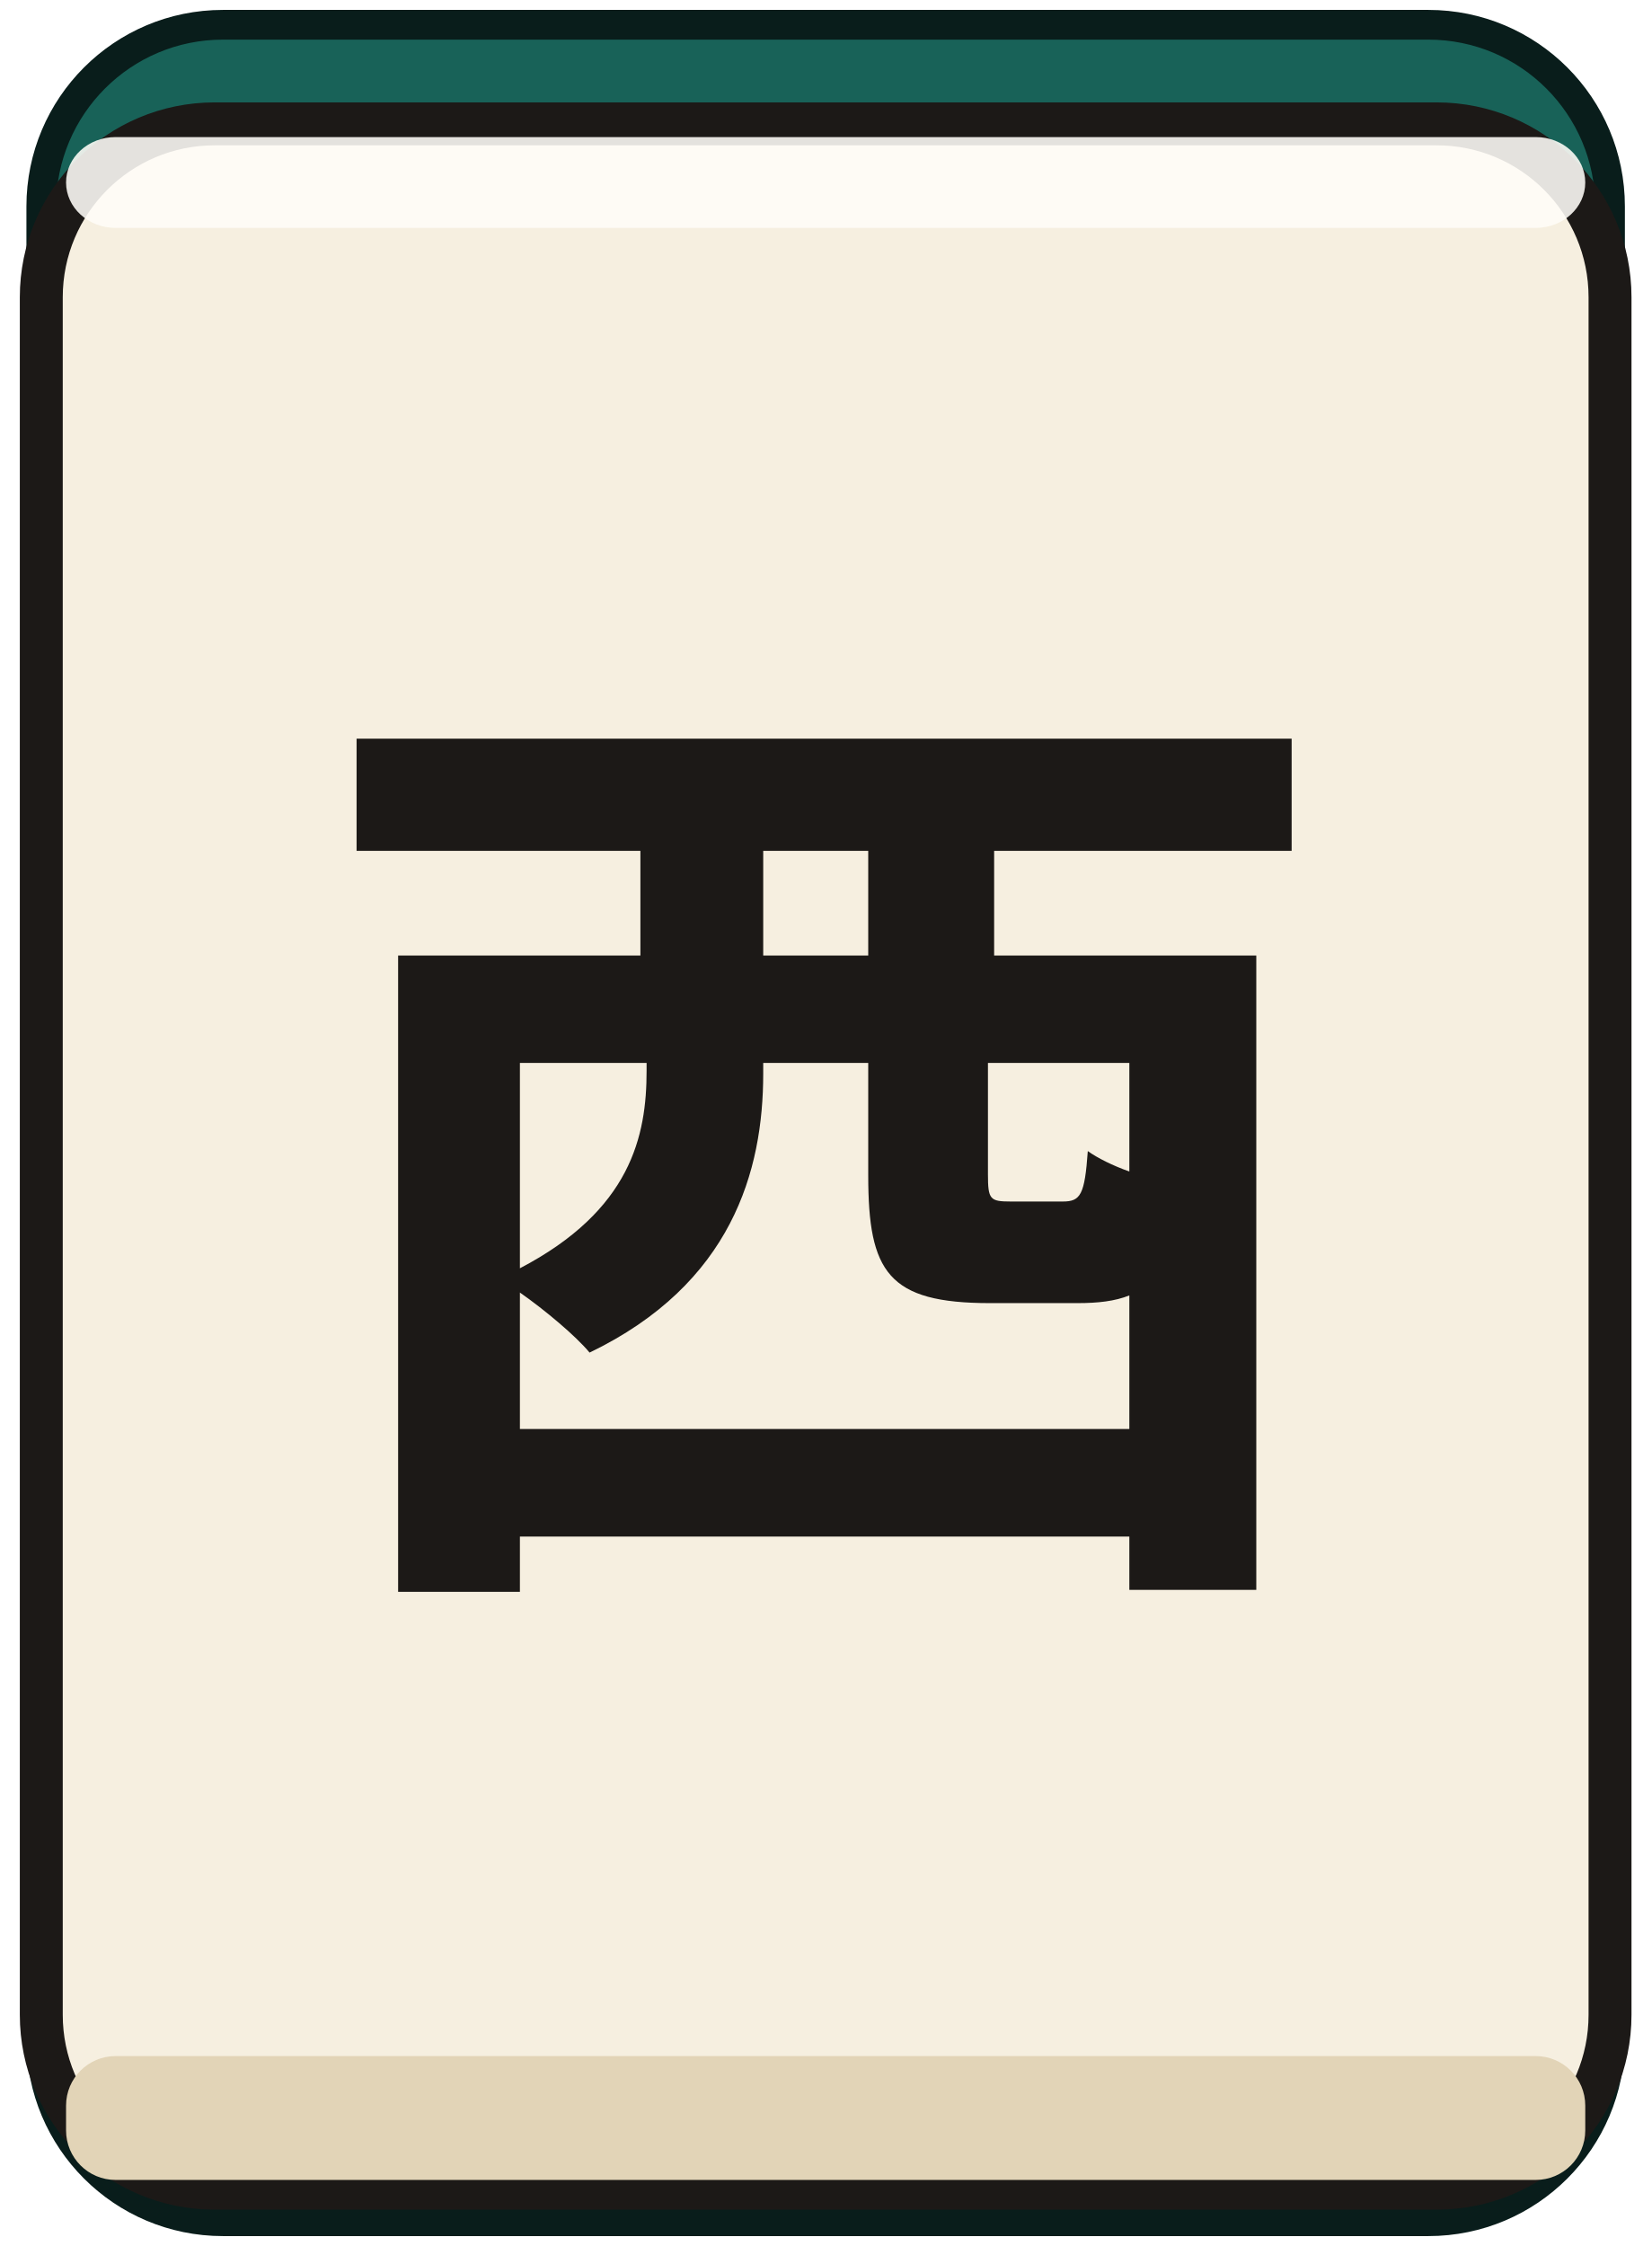
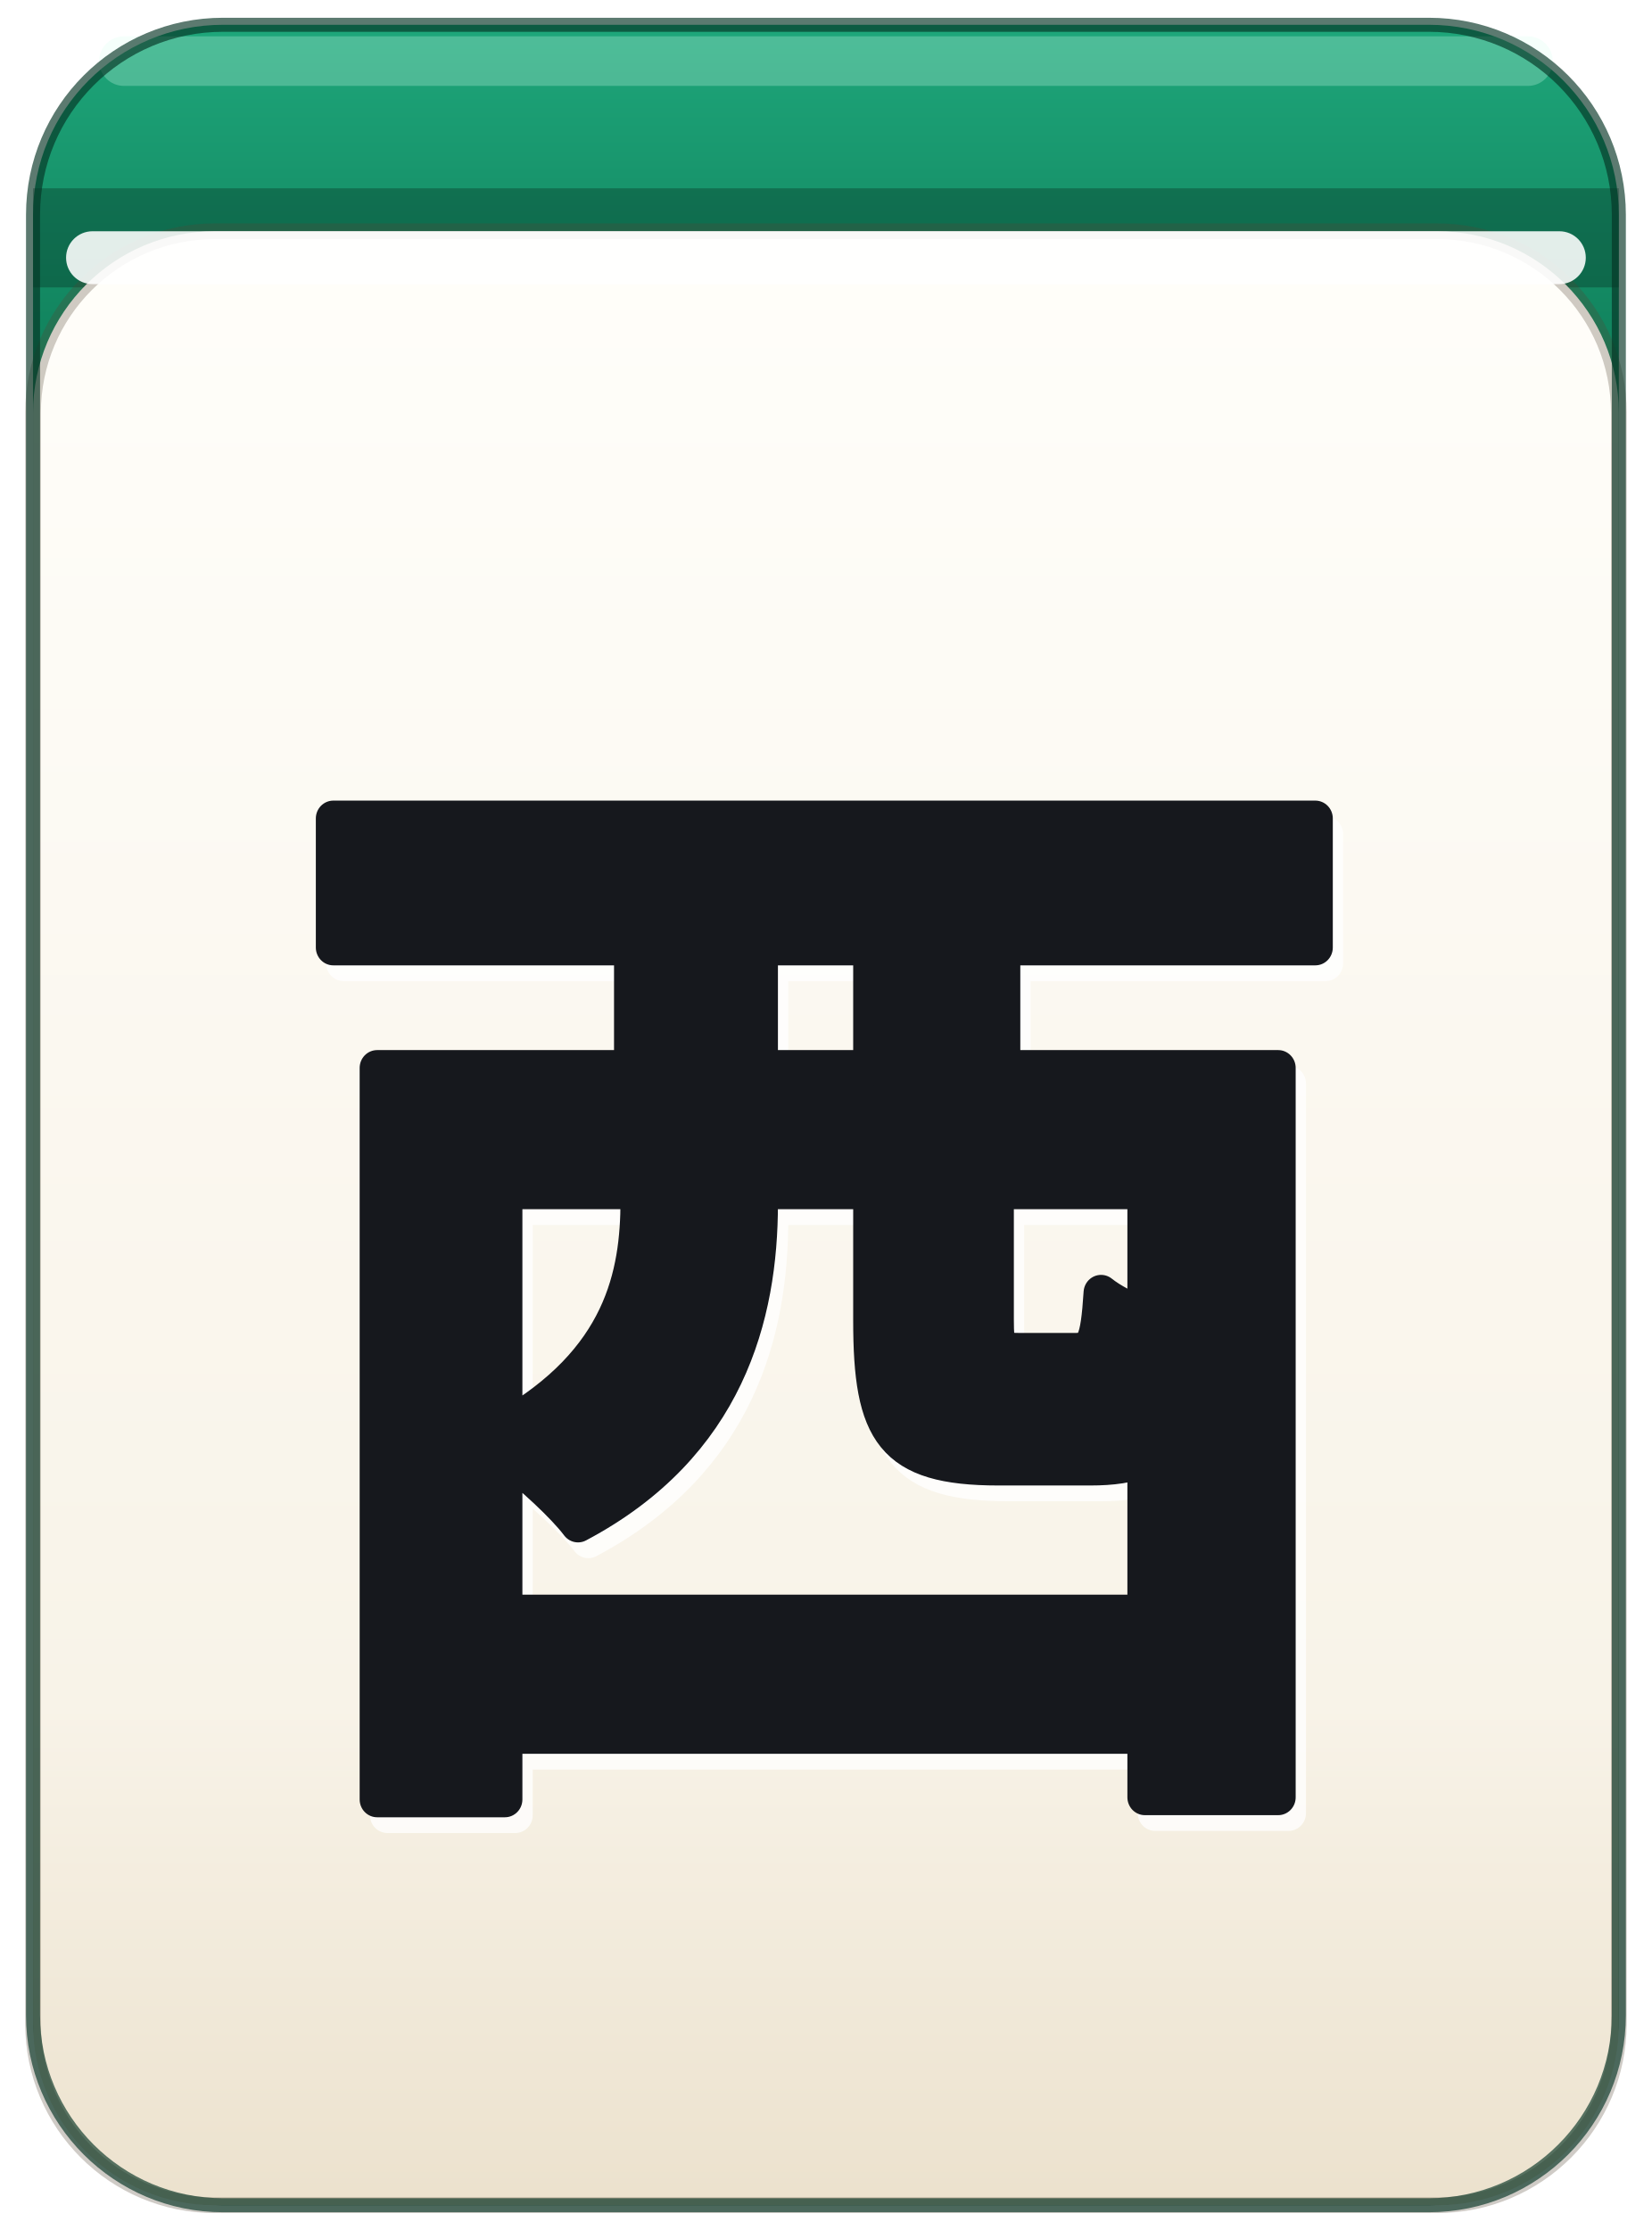
- <svg xmlns="http://www.w3.org/2000/svg" viewBox="0 0 100 136">
-   <rect x="2.5" y="1.5" width="95" height="133" rx="11" fill="#186258" stroke="#091D1B" stroke-width="1.8" />
-   <rect x="2.5" y="7.5" width="95" height="125" rx="10.5" fill="#F6EFE0" stroke="#1C1917" stroke-width="2.6" />
-   <rect x="4" y="8.3" width="92" height="5.5" rx="3" fill="#FFFDF8" opacity="0.88" />
-   <rect x="4" y="124.5" width="92" height="7.5" rx="3" fill="#E2D4B7" />
-   <g transform="translate(0 8.50) scale(1 0.9308)">
-     <text x="50" y="89" text-anchor="middle" font-family="'Kaiti SC','STKaiti','BiauKai','Songti SC',serif" font-weight="900" font-size="63" fill="#1C1917">西</text>
+ <svg xmlns="http://www.w3.org/2000/svg" viewBox="0 0 100 135">
+   <defs>
+     <linearGradient id="ivoryFaceGrad" x1="0" y1="0" x2="0" y2="1">
+       <stop offset="0%" stop-color="#FFFEFA" />
+       <stop offset="75%" stop-color="#F8F3E8" />
+       <stop offset="100%" stop-color="#ECE2CE" />
+     </linearGradient>
+     <linearGradient id="ivoryWallGrad" x1="0" y1="0" x2="0" y2="1">
+       <stop offset="0%" stop-color="#E7DBC5" />
+       <stop offset="100%" stop-color="#D3C2A3" />
+     </linearGradient>
+     <linearGradient id="jadeStandingGrad" x1="0" y1="0" x2="0" y2="1">
+       <stop offset="0%" stop-color="#1EA67A" />
+       <stop offset="18%" stop-color="#0E7A56" />
+       <stop offset="100%" stop-color="#074B34" />
+     </linearGradient>
+     <linearGradient id="jadeBackFaceGrad" x1="0" y1="0" x2="1" y2="1">
+       <stop offset="0%" stop-color="#1EA67A" />
+       <stop offset="50%" stop-color="#0E7A56" />
+       <stop offset="100%" stop-color="#074B34" />
+     </linearGradient>
+     <linearGradient id="jadeLipGrad" x1="0" y1="0" x2="0" y2="1">
+       <stop offset="0%" stop-color="#0E7A56" />
+       <stop offset="60%" stop-color="#074B34" />
+       <stop offset="100%" stop-color="#04291D" />
+     </linearGradient>
+   </defs>
+   <rect x="2" y="1.5" width="96" height="132" rx="11.5" fill="url(#jadeStandingGrad)" />
+   <rect x="6" y="2.2" width="88" height="3.0" rx="1.5" fill="rgba(216, 255, 240, 0.26)" />
+   <rect x="2" y="11.4" width="96" height="6" fill="rgba(4, 43, 30, 0.34)" />
+   <rect x="2" y="14" width="96" height="119.5" rx="11.0" fill="url(#ivoryFaceGrad)" stroke="rgba(82, 69, 53, 0.28)" stroke-width="0.95" />
+   <rect x="4" y="14" width="92" height="3.2" rx="1.6" fill="rgba(255, 255, 255, 0.88)" />
+   <rect x="2" y="1.5" width="96" height="132" rx="11.5" fill="none" stroke="rgba(5, 51, 36, 0.65)" stroke-width="0.85" />
+   <g transform="translate(6.20 24.69) scale(0.876)">
+     <g transform="translate(50 56) scale(1.02 1.04)">
+       <text x="0.7" y="1.05" text-anchor="middle" dominant-baseline="central" font-family="'WeibeiTC-Bold','STKaitiTC-Black','Kaiti SC','STKaiti','Songti SC',serif" font-weight="900" font-size="74" fill="rgba(255, 255, 255, 0.78)" stroke="rgba(255, 255, 255, 0.78)" stroke-width="2.37" stroke-linejoin="round">西</text>
+       <text x="0" y="0" text-anchor="middle" dominant-baseline="central" font-family="'WeibeiTC-Bold','STKaitiTC-Black','Kaiti SC','STKaiti','Songti SC',serif" font-weight="900" font-size="74" fill="#16181D" stroke="#16181D" stroke-width="2.37" stroke-linejoin="round">西</text>
+     </g>
  </g>
</svg>
